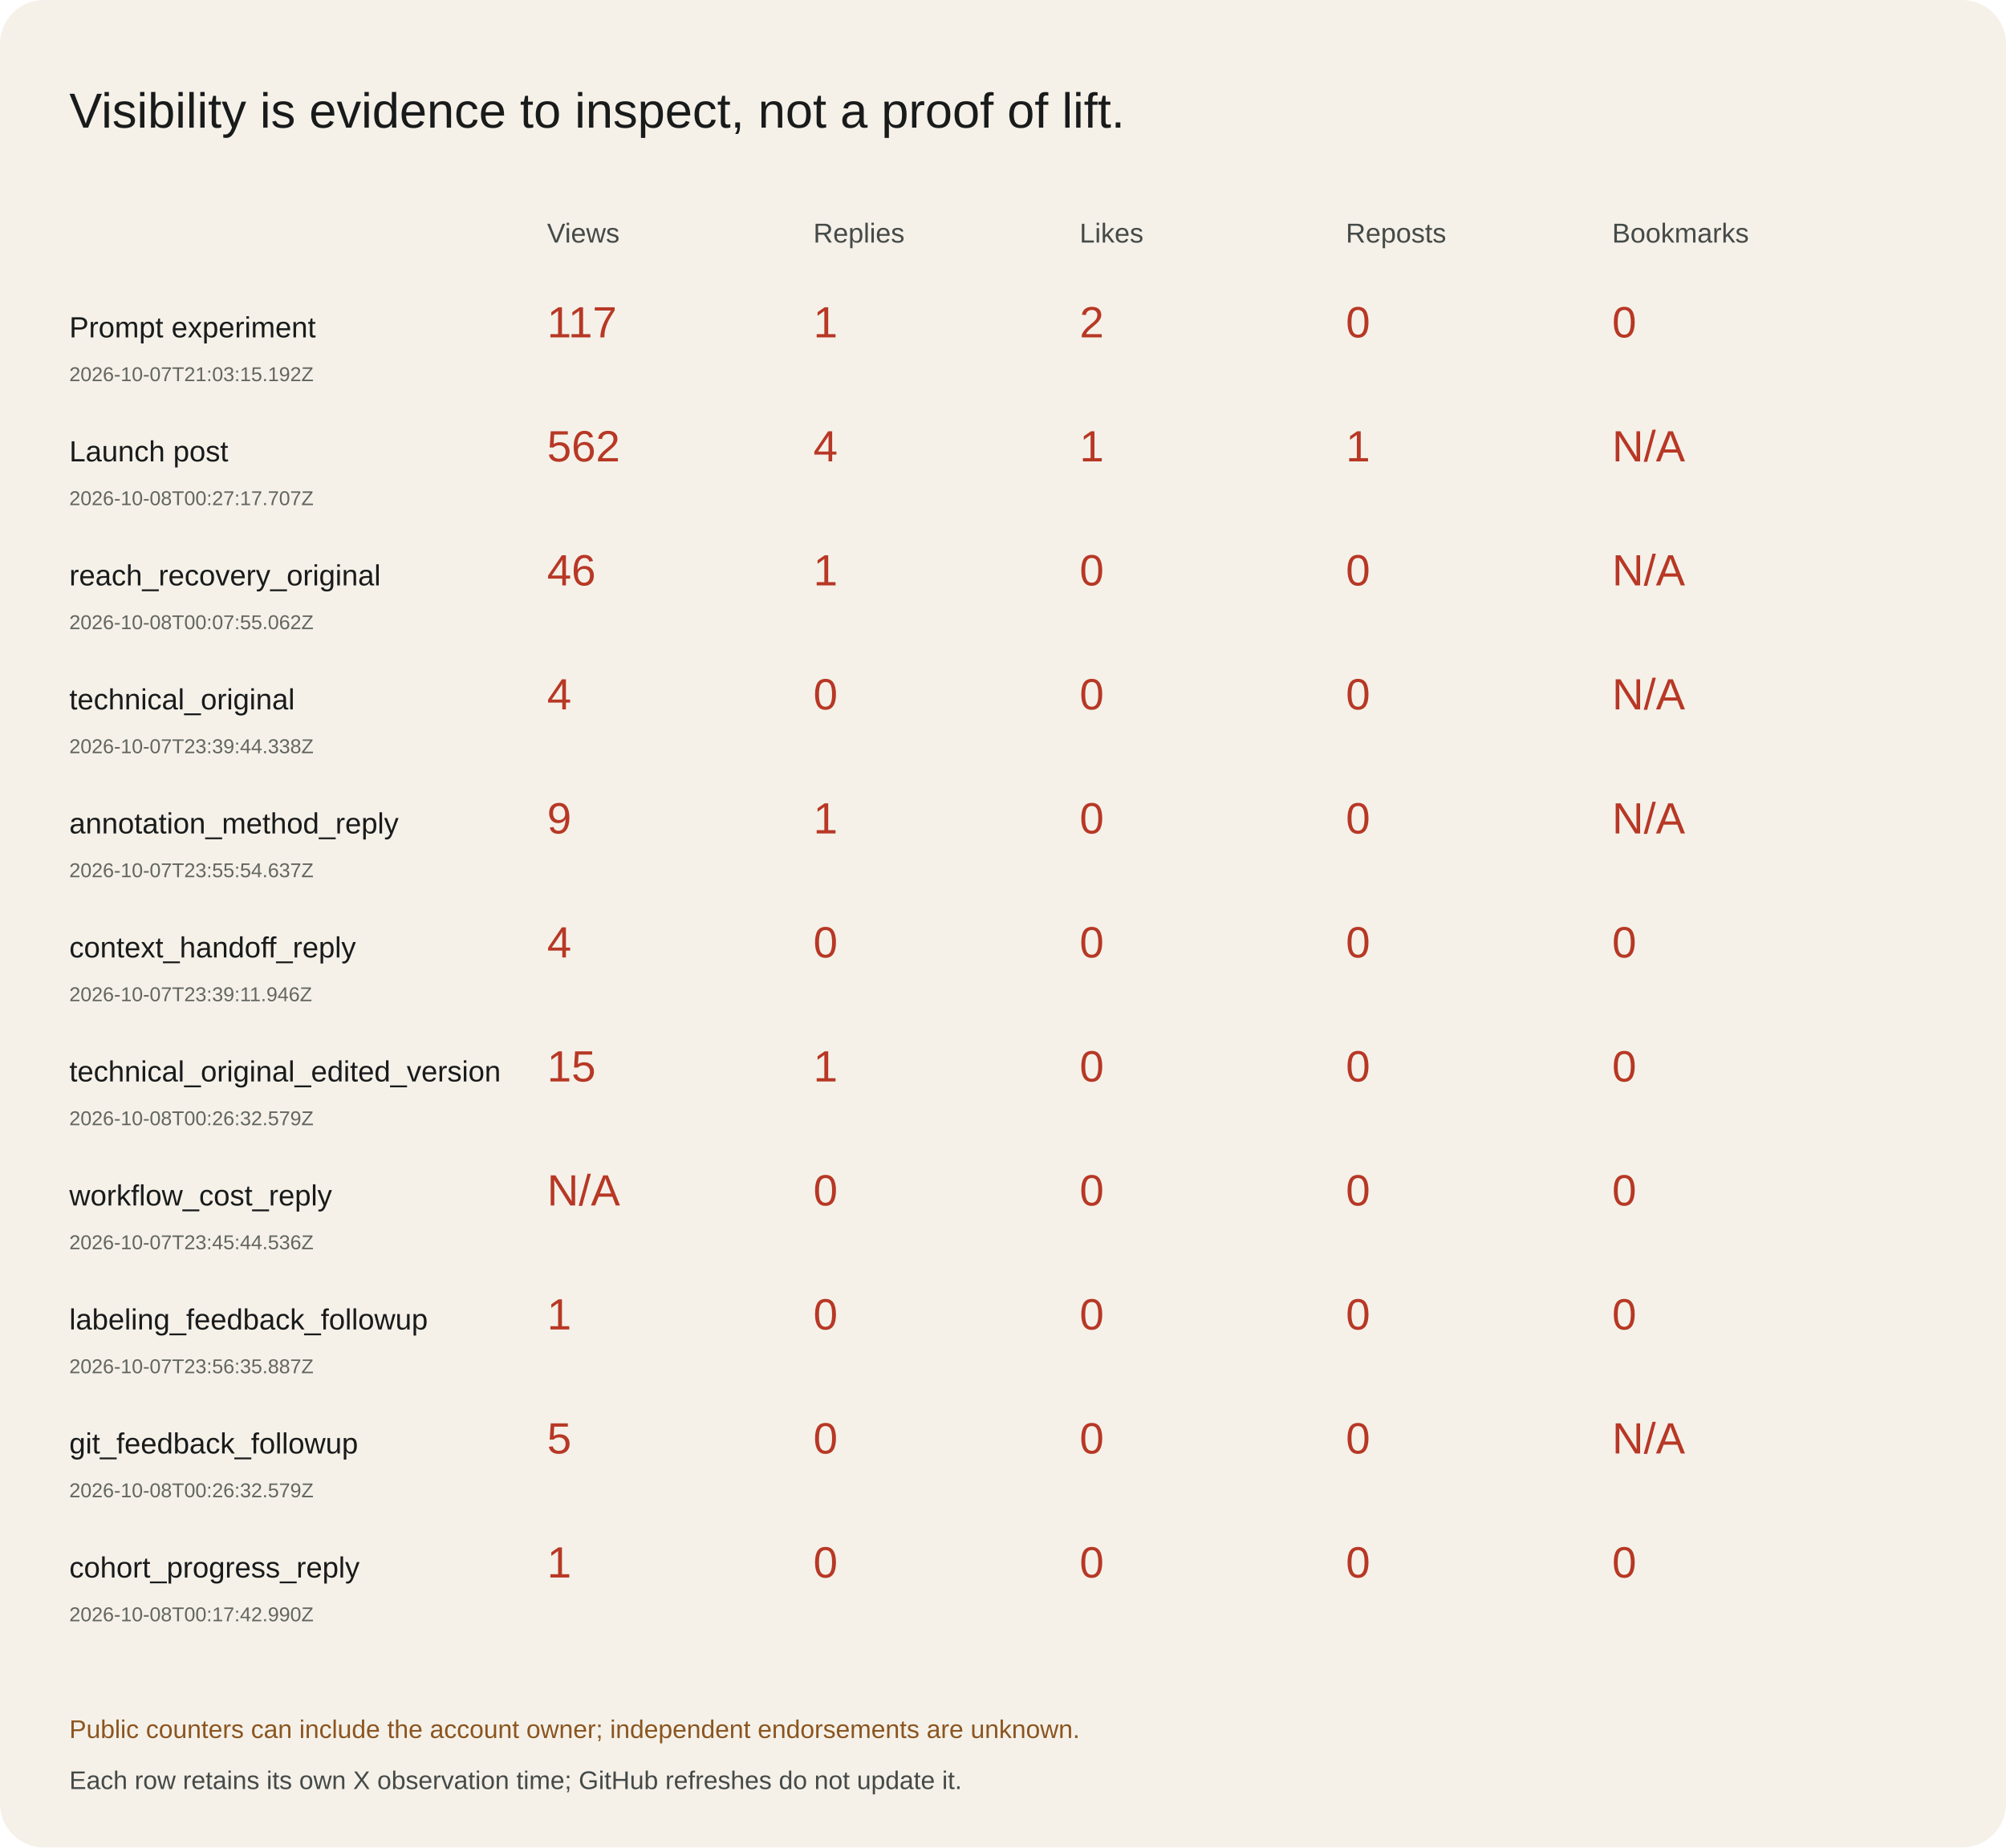
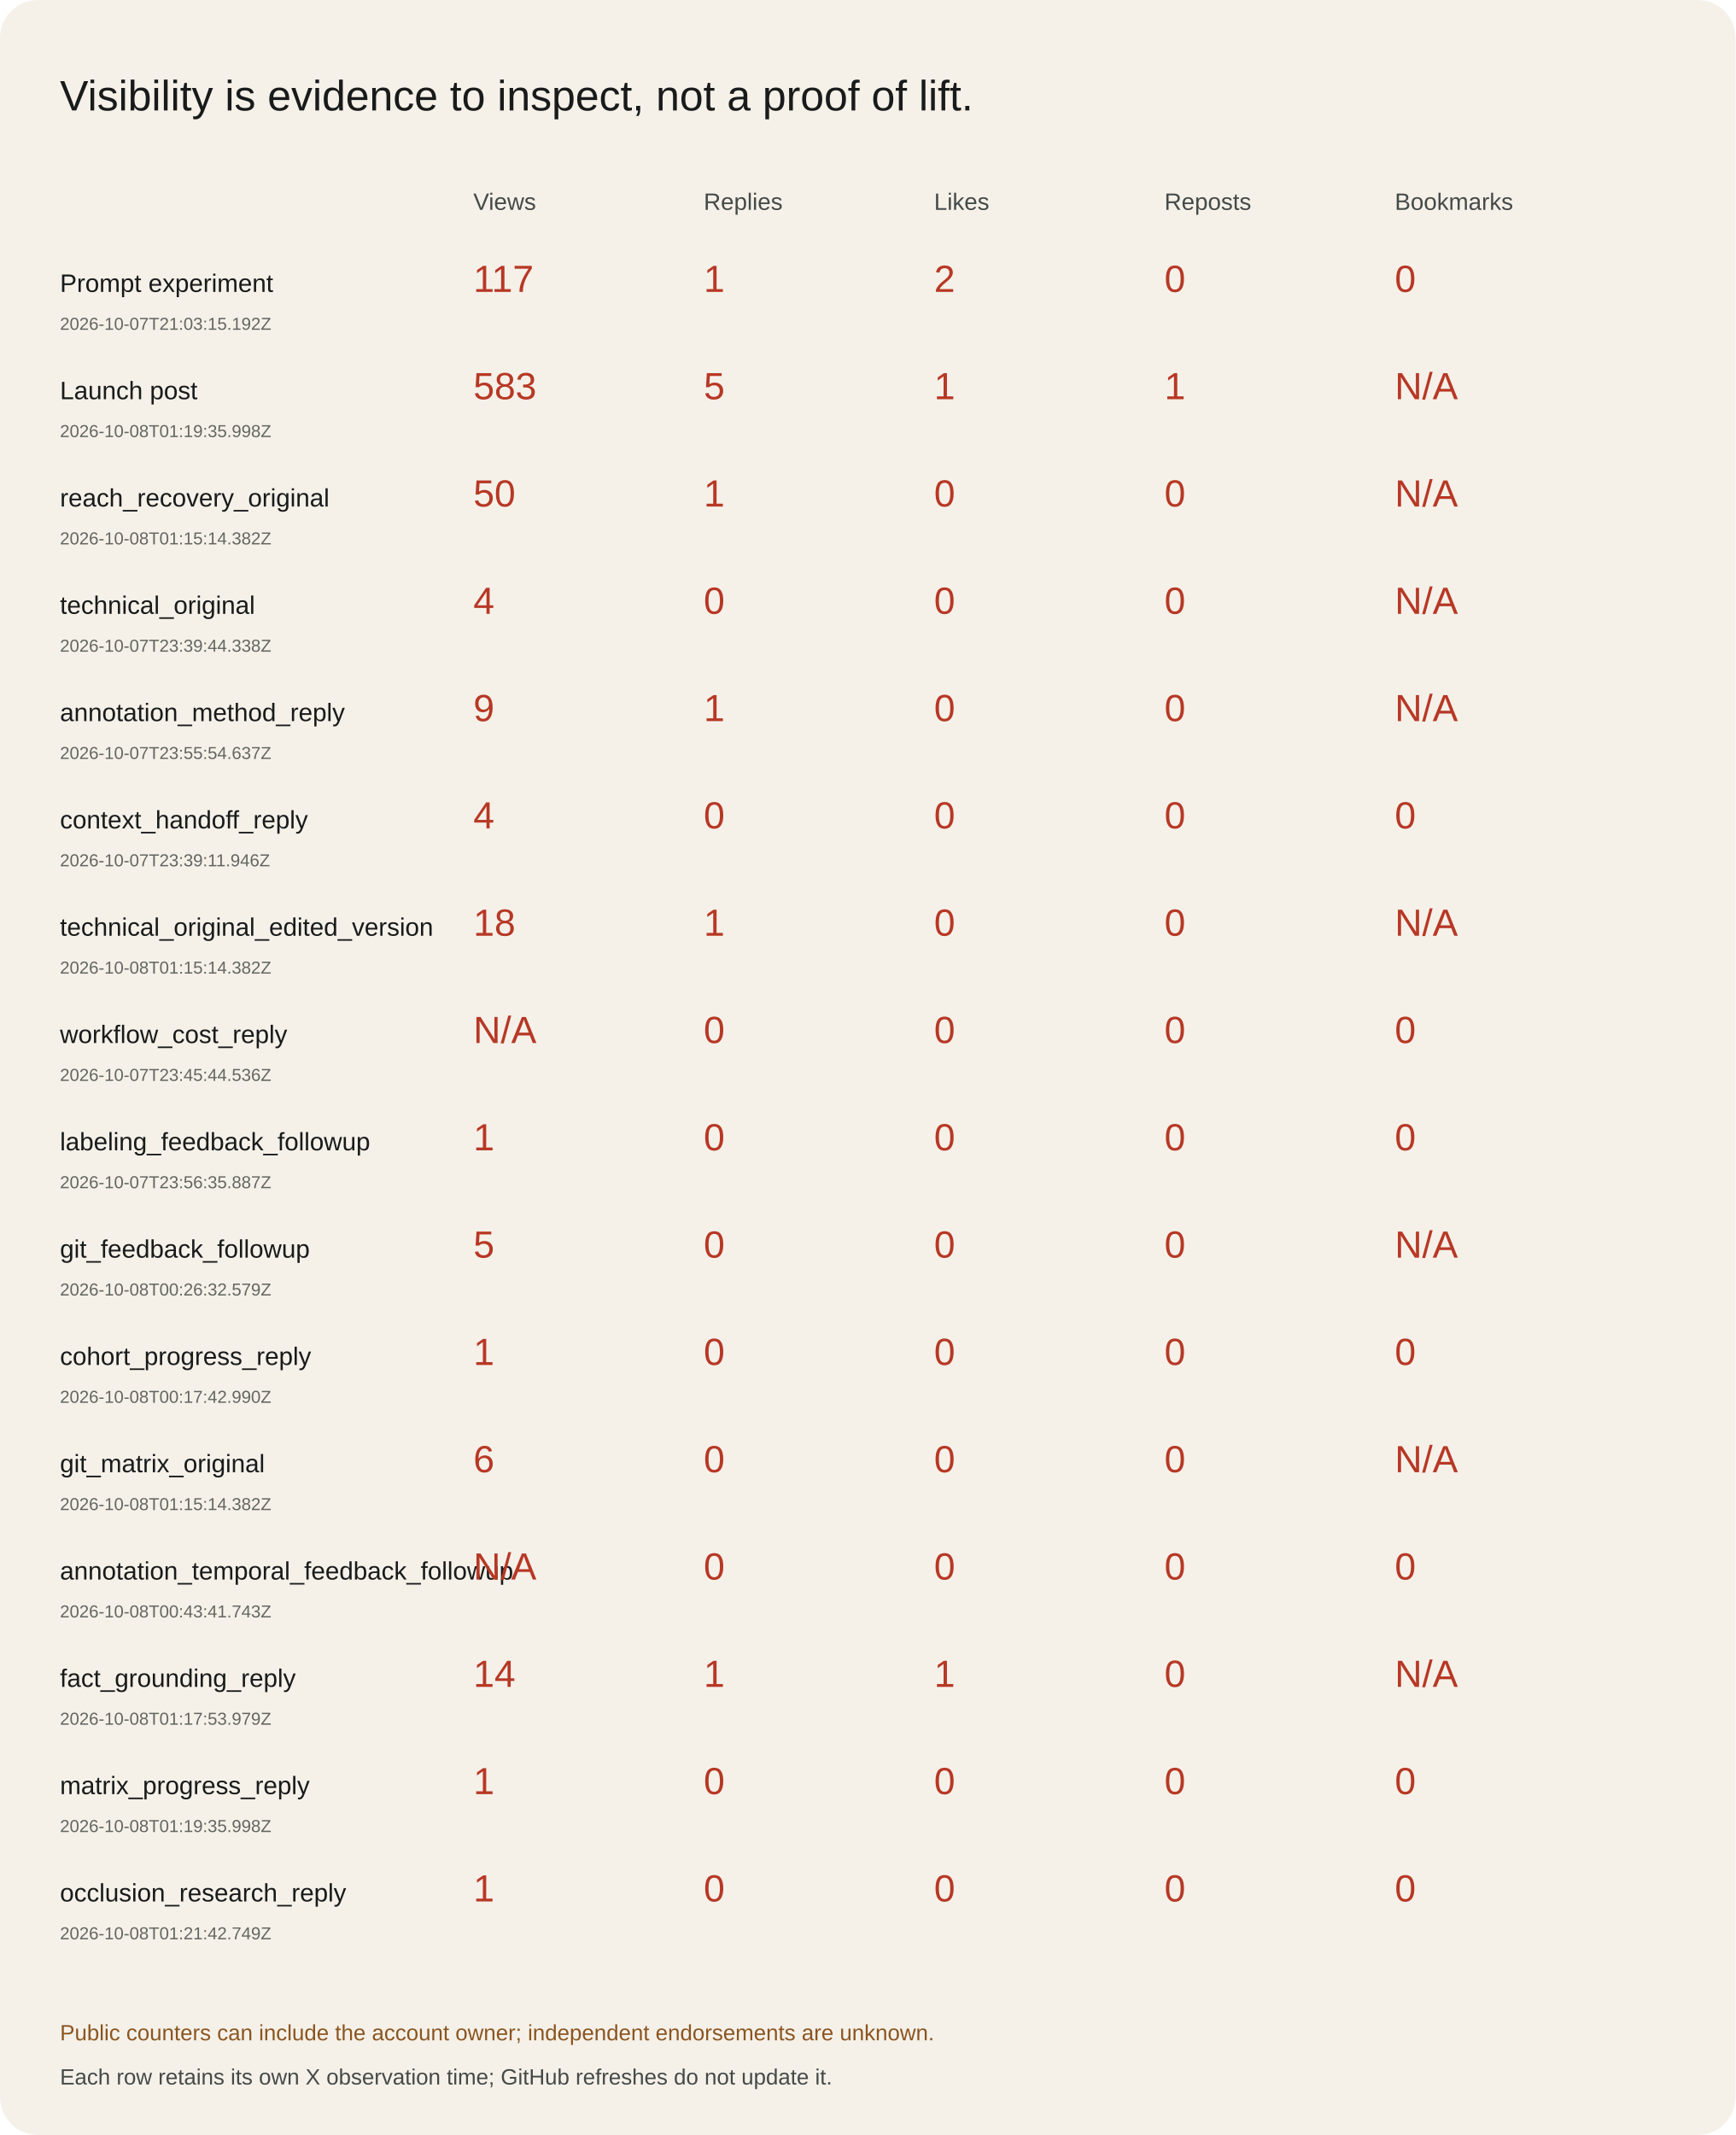
- <svg xmlns="http://www.w3.org/2000/svg" width="1100" height="1013" viewBox="0 0 1100 1013" role="img">
-   <rect width="1100" height="1013" rx="24" fill="#f5f1e9" />
+ <svg xmlns="http://www.w3.org/2000/svg" width="1100" height="1353" viewBox="0 0 1100 1353" role="img">
+   <rect width="1100" height="1353" rx="24" fill="#f5f1e9" />
  <g font-family="Arial, sans-serif">
    <text x="38" y="70" font-size="27" fill="#191b1b">Visibility is evidence to inspect, not a proof of lift.</text>
    <text x="300" y="133" font-size="15" fill="#454a48">Views</text>
    <text x="446" y="133" font-size="15" fill="#454a48">Replies</text>
    <text x="592" y="133" font-size="15" fill="#454a48">Likes</text>
    <text x="738" y="133" font-size="15" fill="#454a48">Reposts</text>
    <text x="884" y="133" font-size="15" fill="#454a48">Bookmarks</text>
    <text x="38" y="185" font-size="16" fill="#191b1b">Prompt experiment</text>
    <text x="300" y="185" font-size="24" fill="#b73825">117</text>
    <text x="446" y="185" font-size="24" fill="#b73825">1</text>
    <text x="592" y="185" font-size="24" fill="#b73825">2</text>
    <text x="738" y="185" font-size="24" fill="#b73825">0</text>
    <text x="884" y="185" font-size="24" fill="#b73825">0</text>
    <text x="38" y="209" font-size="11" fill="#636660">2026-10-07T21:03:15.192Z</text>
    <text x="38" y="253" font-size="16" fill="#191b1b">Launch post</text>
-     <text x="300" y="253" font-size="24" fill="#b73825">562</text>
-     <text x="446" y="253" font-size="24" fill="#b73825">4</text>
+     <text x="300" y="253" font-size="24" fill="#b73825">583</text>
+     <text x="446" y="253" font-size="24" fill="#b73825">5</text>
    <text x="592" y="253" font-size="24" fill="#b73825">1</text>
    <text x="738" y="253" font-size="24" fill="#b73825">1</text>
    <text x="884" y="253" font-size="24" fill="#b73825">N/A</text>
-     <text x="38" y="277" font-size="11" fill="#636660">2026-10-08T00:27:17.707Z</text>
+     <text x="38" y="277" font-size="11" fill="#636660">2026-10-08T01:19:35.998Z</text>
    <text x="38" y="321" font-size="16" fill="#191b1b">reach_recovery_original</text>
-     <text x="300" y="321" font-size="24" fill="#b73825">46</text>
+     <text x="300" y="321" font-size="24" fill="#b73825">50</text>
    <text x="446" y="321" font-size="24" fill="#b73825">1</text>
    <text x="592" y="321" font-size="24" fill="#b73825">0</text>
    <text x="738" y="321" font-size="24" fill="#b73825">0</text>
    <text x="884" y="321" font-size="24" fill="#b73825">N/A</text>
-     <text x="38" y="345" font-size="11" fill="#636660">2026-10-08T00:07:55.062Z</text>
+     <text x="38" y="345" font-size="11" fill="#636660">2026-10-08T01:15:14.382Z</text>
    <text x="38" y="389" font-size="16" fill="#191b1b">technical_original</text>
    <text x="300" y="389" font-size="24" fill="#b73825">4</text>
    <text x="446" y="389" font-size="24" fill="#b73825">0</text>
    <text x="592" y="389" font-size="24" fill="#b73825">0</text>
    <text x="738" y="389" font-size="24" fill="#b73825">0</text>
    <text x="884" y="389" font-size="24" fill="#b73825">N/A</text>
    <text x="38" y="413" font-size="11" fill="#636660">2026-10-07T23:39:44.338Z</text>
    <text x="38" y="457" font-size="16" fill="#191b1b">annotation_method_reply</text>
    <text x="300" y="457" font-size="24" fill="#b73825">9</text>
    <text x="446" y="457" font-size="24" fill="#b73825">1</text>
    <text x="592" y="457" font-size="24" fill="#b73825">0</text>
    <text x="738" y="457" font-size="24" fill="#b73825">0</text>
    <text x="884" y="457" font-size="24" fill="#b73825">N/A</text>
    <text x="38" y="481" font-size="11" fill="#636660">2026-10-07T23:55:54.637Z</text>
    <text x="38" y="525" font-size="16" fill="#191b1b">context_handoff_reply</text>
    <text x="300" y="525" font-size="24" fill="#b73825">4</text>
    <text x="446" y="525" font-size="24" fill="#b73825">0</text>
    <text x="592" y="525" font-size="24" fill="#b73825">0</text>
    <text x="738" y="525" font-size="24" fill="#b73825">0</text>
    <text x="884" y="525" font-size="24" fill="#b73825">0</text>
    <text x="38" y="549" font-size="11" fill="#636660">2026-10-07T23:39:11.946Z</text>
    <text x="38" y="593" font-size="16" fill="#191b1b">technical_original_edited_version</text>
-     <text x="300" y="593" font-size="24" fill="#b73825">15</text>
+     <text x="300" y="593" font-size="24" fill="#b73825">18</text>
    <text x="446" y="593" font-size="24" fill="#b73825">1</text>
    <text x="592" y="593" font-size="24" fill="#b73825">0</text>
    <text x="738" y="593" font-size="24" fill="#b73825">0</text>
-     <text x="884" y="593" font-size="24" fill="#b73825">0</text>
-     <text x="38" y="617" font-size="11" fill="#636660">2026-10-08T00:26:32.579Z</text>
+     <text x="884" y="593" font-size="24" fill="#b73825">N/A</text>
+     <text x="38" y="617" font-size="11" fill="#636660">2026-10-08T01:15:14.382Z</text>
    <text x="38" y="661" font-size="16" fill="#191b1b">workflow_cost_reply</text>
    <text x="300" y="661" font-size="24" fill="#b73825">N/A</text>
    <text x="446" y="661" font-size="24" fill="#b73825">0</text>
    <text x="592" y="661" font-size="24" fill="#b73825">0</text>
    <text x="738" y="661" font-size="24" fill="#b73825">0</text>
    <text x="884" y="661" font-size="24" fill="#b73825">0</text>
    <text x="38" y="685" font-size="11" fill="#636660">2026-10-07T23:45:44.536Z</text>
    <text x="38" y="729" font-size="16" fill="#191b1b">labeling_feedback_followup</text>
    <text x="300" y="729" font-size="24" fill="#b73825">1</text>
    <text x="446" y="729" font-size="24" fill="#b73825">0</text>
    <text x="592" y="729" font-size="24" fill="#b73825">0</text>
    <text x="738" y="729" font-size="24" fill="#b73825">0</text>
    <text x="884" y="729" font-size="24" fill="#b73825">0</text>
    <text x="38" y="753" font-size="11" fill="#636660">2026-10-07T23:56:35.887Z</text>
    <text x="38" y="797" font-size="16" fill="#191b1b">git_feedback_followup</text>
    <text x="300" y="797" font-size="24" fill="#b73825">5</text>
    <text x="446" y="797" font-size="24" fill="#b73825">0</text>
    <text x="592" y="797" font-size="24" fill="#b73825">0</text>
    <text x="738" y="797" font-size="24" fill="#b73825">0</text>
    <text x="884" y="797" font-size="24" fill="#b73825">N/A</text>
    <text x="38" y="821" font-size="11" fill="#636660">2026-10-08T00:26:32.579Z</text>
    <text x="38" y="865" font-size="16" fill="#191b1b">cohort_progress_reply</text>
    <text x="300" y="865" font-size="24" fill="#b73825">1</text>
    <text x="446" y="865" font-size="24" fill="#b73825">0</text>
    <text x="592" y="865" font-size="24" fill="#b73825">0</text>
    <text x="738" y="865" font-size="24" fill="#b73825">0</text>
    <text x="884" y="865" font-size="24" fill="#b73825">0</text>
    <text x="38" y="889" font-size="11" fill="#636660">2026-10-08T00:17:42.990Z</text>
-     <text x="38" y="953" font-size="14" fill="#8b5520">Public counters can include the account owner; independent endorsements are unknown.</text>
-     <text x="38" y="981" font-size="14" fill="#454a48">Each row retains its own X observation time; GitHub refreshes do not update it.</text>
+     <text x="38" y="933" font-size="16" fill="#191b1b">git_matrix_original</text>
+     <text x="300" y="933" font-size="24" fill="#b73825">6</text>
+     <text x="446" y="933" font-size="24" fill="#b73825">0</text>
+     <text x="592" y="933" font-size="24" fill="#b73825">0</text>
+     <text x="738" y="933" font-size="24" fill="#b73825">0</text>
+     <text x="884" y="933" font-size="24" fill="#b73825">N/A</text>
+     <text x="38" y="957" font-size="11" fill="#636660">2026-10-08T01:15:14.382Z</text>
+     <text x="38" y="1001" font-size="16" fill="#191b1b">annotation_temporal_feedback_followup</text>
+     <text x="300" y="1001" font-size="24" fill="#b73825">N/A</text>
+     <text x="446" y="1001" font-size="24" fill="#b73825">0</text>
+     <text x="592" y="1001" font-size="24" fill="#b73825">0</text>
+     <text x="738" y="1001" font-size="24" fill="#b73825">0</text>
+     <text x="884" y="1001" font-size="24" fill="#b73825">0</text>
+     <text x="38" y="1025" font-size="11" fill="#636660">2026-10-08T00:43:41.743Z</text>
+     <text x="38" y="1069" font-size="16" fill="#191b1b">fact_grounding_reply</text>
+     <text x="300" y="1069" font-size="24" fill="#b73825">14</text>
+     <text x="446" y="1069" font-size="24" fill="#b73825">1</text>
+     <text x="592" y="1069" font-size="24" fill="#b73825">1</text>
+     <text x="738" y="1069" font-size="24" fill="#b73825">0</text>
+     <text x="884" y="1069" font-size="24" fill="#b73825">N/A</text>
+     <text x="38" y="1093" font-size="11" fill="#636660">2026-10-08T01:17:53.979Z</text>
+     <text x="38" y="1137" font-size="16" fill="#191b1b">matrix_progress_reply</text>
+     <text x="300" y="1137" font-size="24" fill="#b73825">1</text>
+     <text x="446" y="1137" font-size="24" fill="#b73825">0</text>
+     <text x="592" y="1137" font-size="24" fill="#b73825">0</text>
+     <text x="738" y="1137" font-size="24" fill="#b73825">0</text>
+     <text x="884" y="1137" font-size="24" fill="#b73825">0</text>
+     <text x="38" y="1161" font-size="11" fill="#636660">2026-10-08T01:19:35.998Z</text>
+     <text x="38" y="1205" font-size="16" fill="#191b1b">occlusion_research_reply</text>
+     <text x="300" y="1205" font-size="24" fill="#b73825">1</text>
+     <text x="446" y="1205" font-size="24" fill="#b73825">0</text>
+     <text x="592" y="1205" font-size="24" fill="#b73825">0</text>
+     <text x="738" y="1205" font-size="24" fill="#b73825">0</text>
+     <text x="884" y="1205" font-size="24" fill="#b73825">0</text>
+     <text x="38" y="1229" font-size="11" fill="#636660">2026-10-08T01:21:42.749Z</text>
+     <text x="38" y="1293" font-size="14" fill="#8b5520">Public counters can include the account owner; independent endorsements are unknown.</text>
+     <text x="38" y="1321" font-size="14" fill="#454a48">Each row retains its own X observation time; GitHub refreshes do not update it.</text>
  </g>
</svg>
